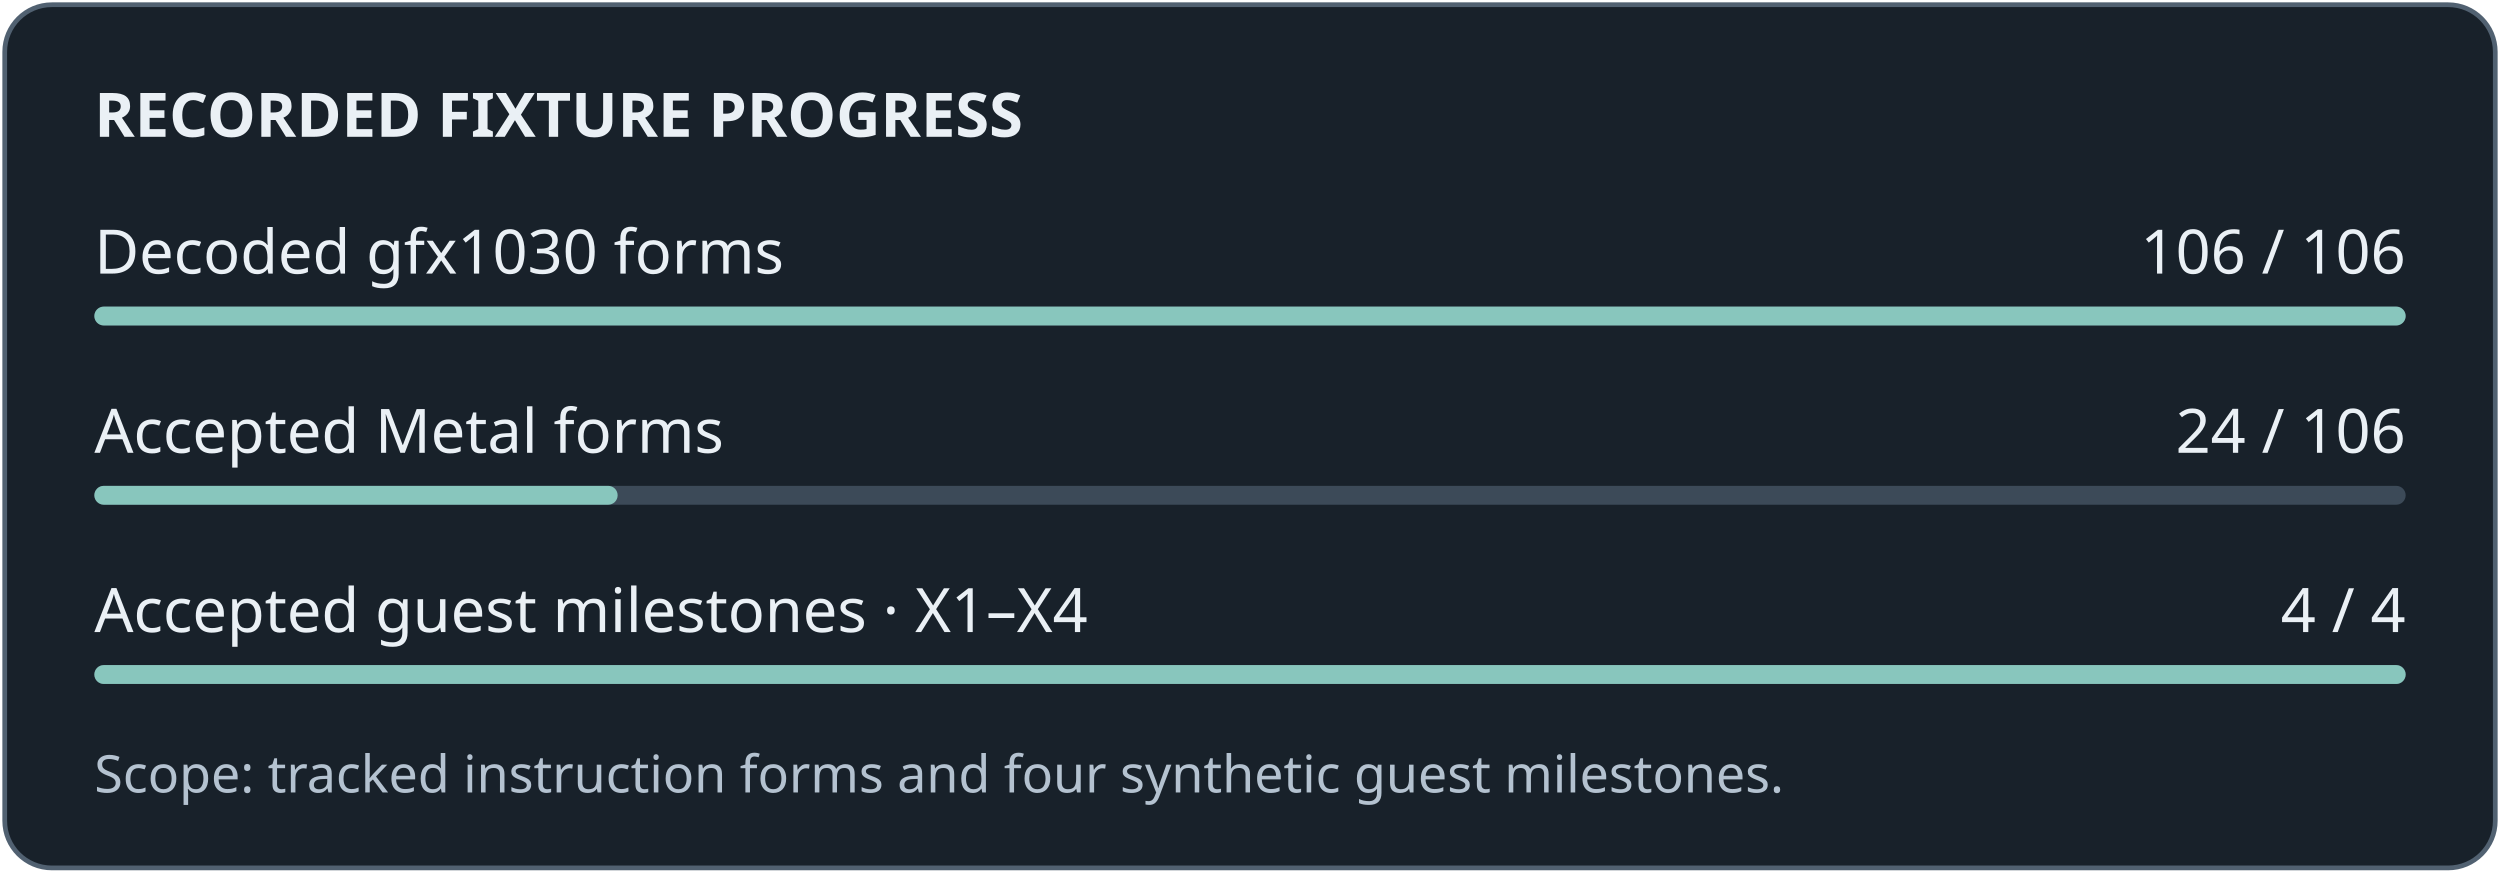
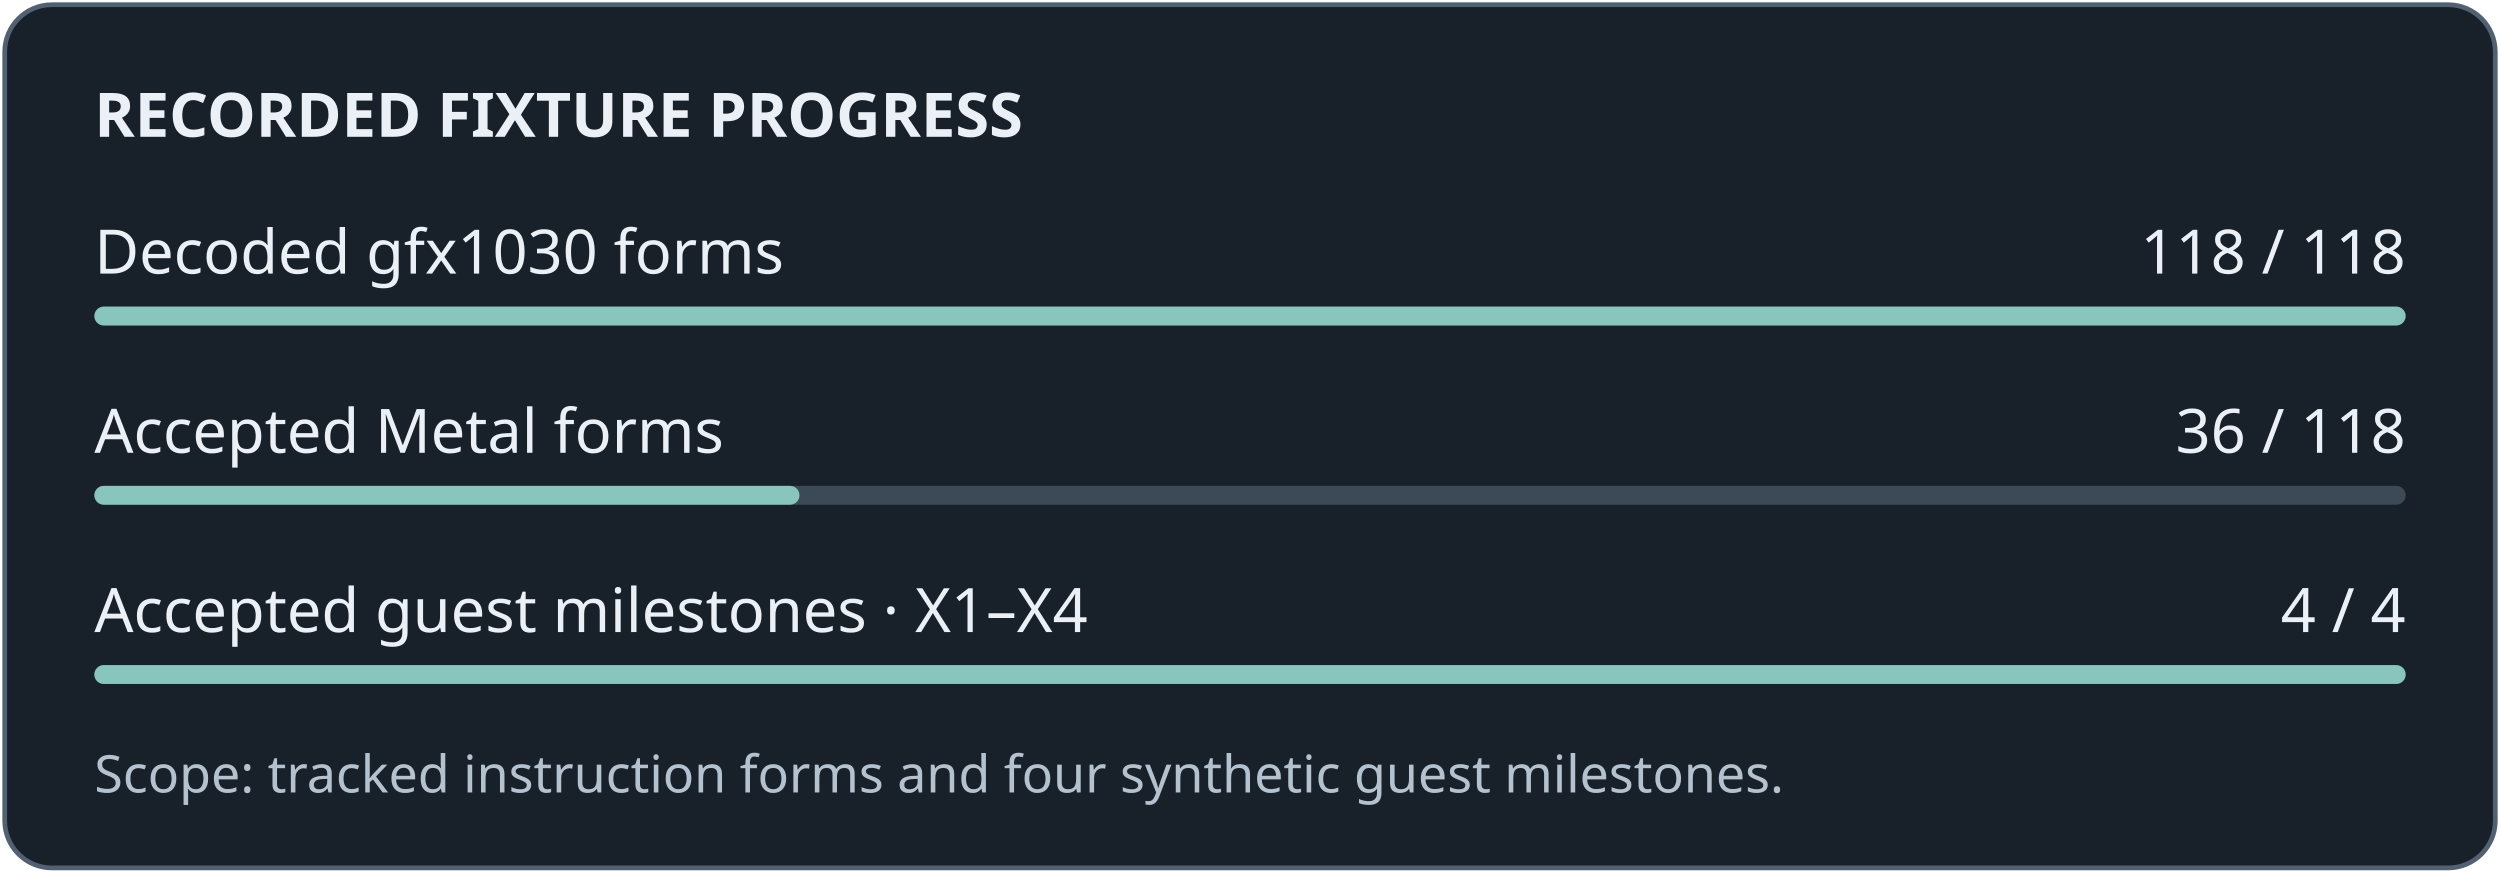
<svg xmlns="http://www.w3.org/2000/svg" width="530" height="185" viewBox="0 0 530 185" role="img" aria-labelledby="title description">
  <rect x="1" y="1" width="528" height="183" rx="10" fill="#18212a" stroke="#516171" />
  <g font-family="system-ui,sans-serif" fill="#eaf0f5">
    <text x="20" y="29" font-size="13" font-weight="700">RECORDED FIXTURE PROGRESS</text>
    <text x="20" y="58" font-size="13">Decoded gfx1030 forms</text>
-     <text x="510" y="58" font-size="13" text-anchor="end">106 / 106</text>
+     <text x="510" y="58" font-size="13" text-anchor="end">118 / 118</text>
    <rect x="20" y="65" width="490" height="4" rx="2" fill="#3c4a58" />
    <rect x="20" y="65" width="490.00" height="4" rx="2" fill="#88c6bd" />
    <text x="20" y="96" font-size="13">Accepted Metal forms</text>
-     <text x="510" y="96" font-size="13" text-anchor="end">24 / 106</text>
+     <text x="510" y="96" font-size="13" text-anchor="end">36 / 118</text>
    <rect x="20" y="103" width="490" height="4" rx="2" fill="#3c4a58" />
-     <rect x="20" y="103" width="110.94" height="4" rx="2" fill="#88c6bd" />
+     <rect x="20" y="103" width="149.49" height="4" rx="2" fill="#88c6bd" />
    <text x="20" y="134" font-size="13">Accepted guest milestones · X1–X4</text>
    <text x="510" y="134" font-size="13" text-anchor="end">4 / 4</text>
    <rect x="20" y="141" width="490" height="4" rx="2" fill="#3c4a58" />
    <rect x="20" y="141" width="490.00" height="4" rx="2" fill="#88c6bd" />
    <text x="20" y="168" font-size="11" fill="#b4c2d0">Scope: tracked instruction forms and four synthetic guest milestones.</text>
  </g>
</svg>
